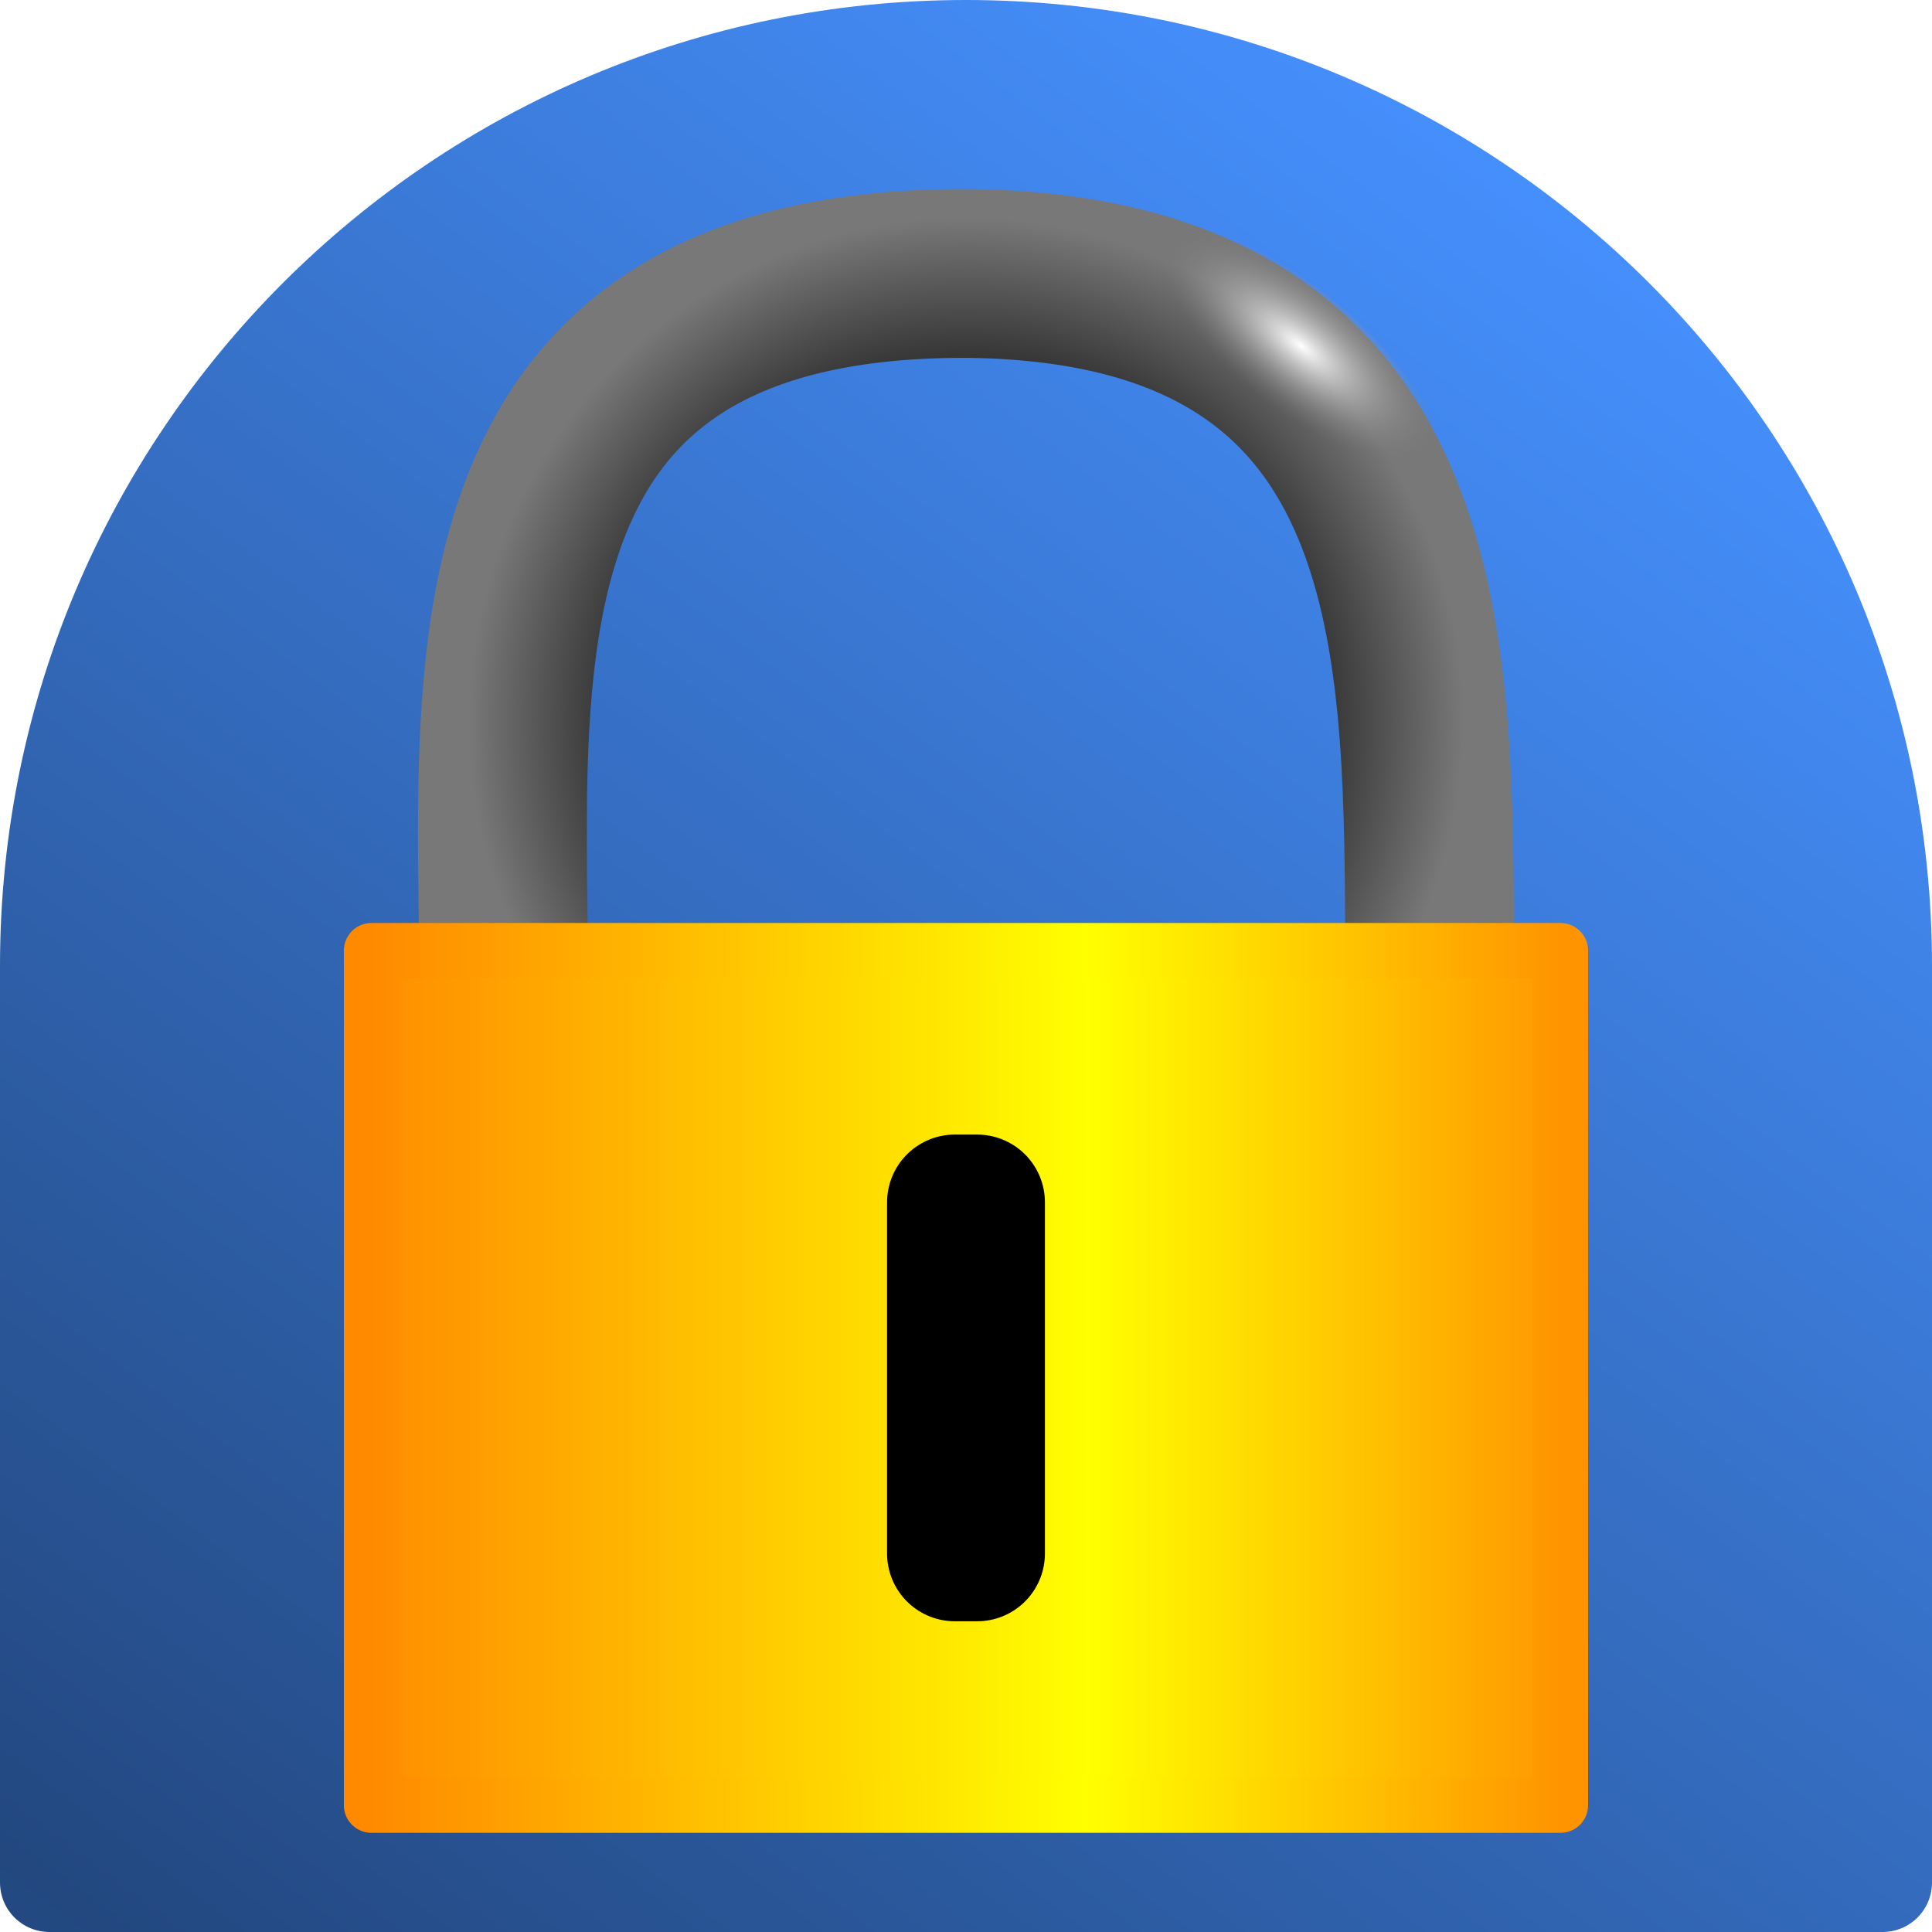
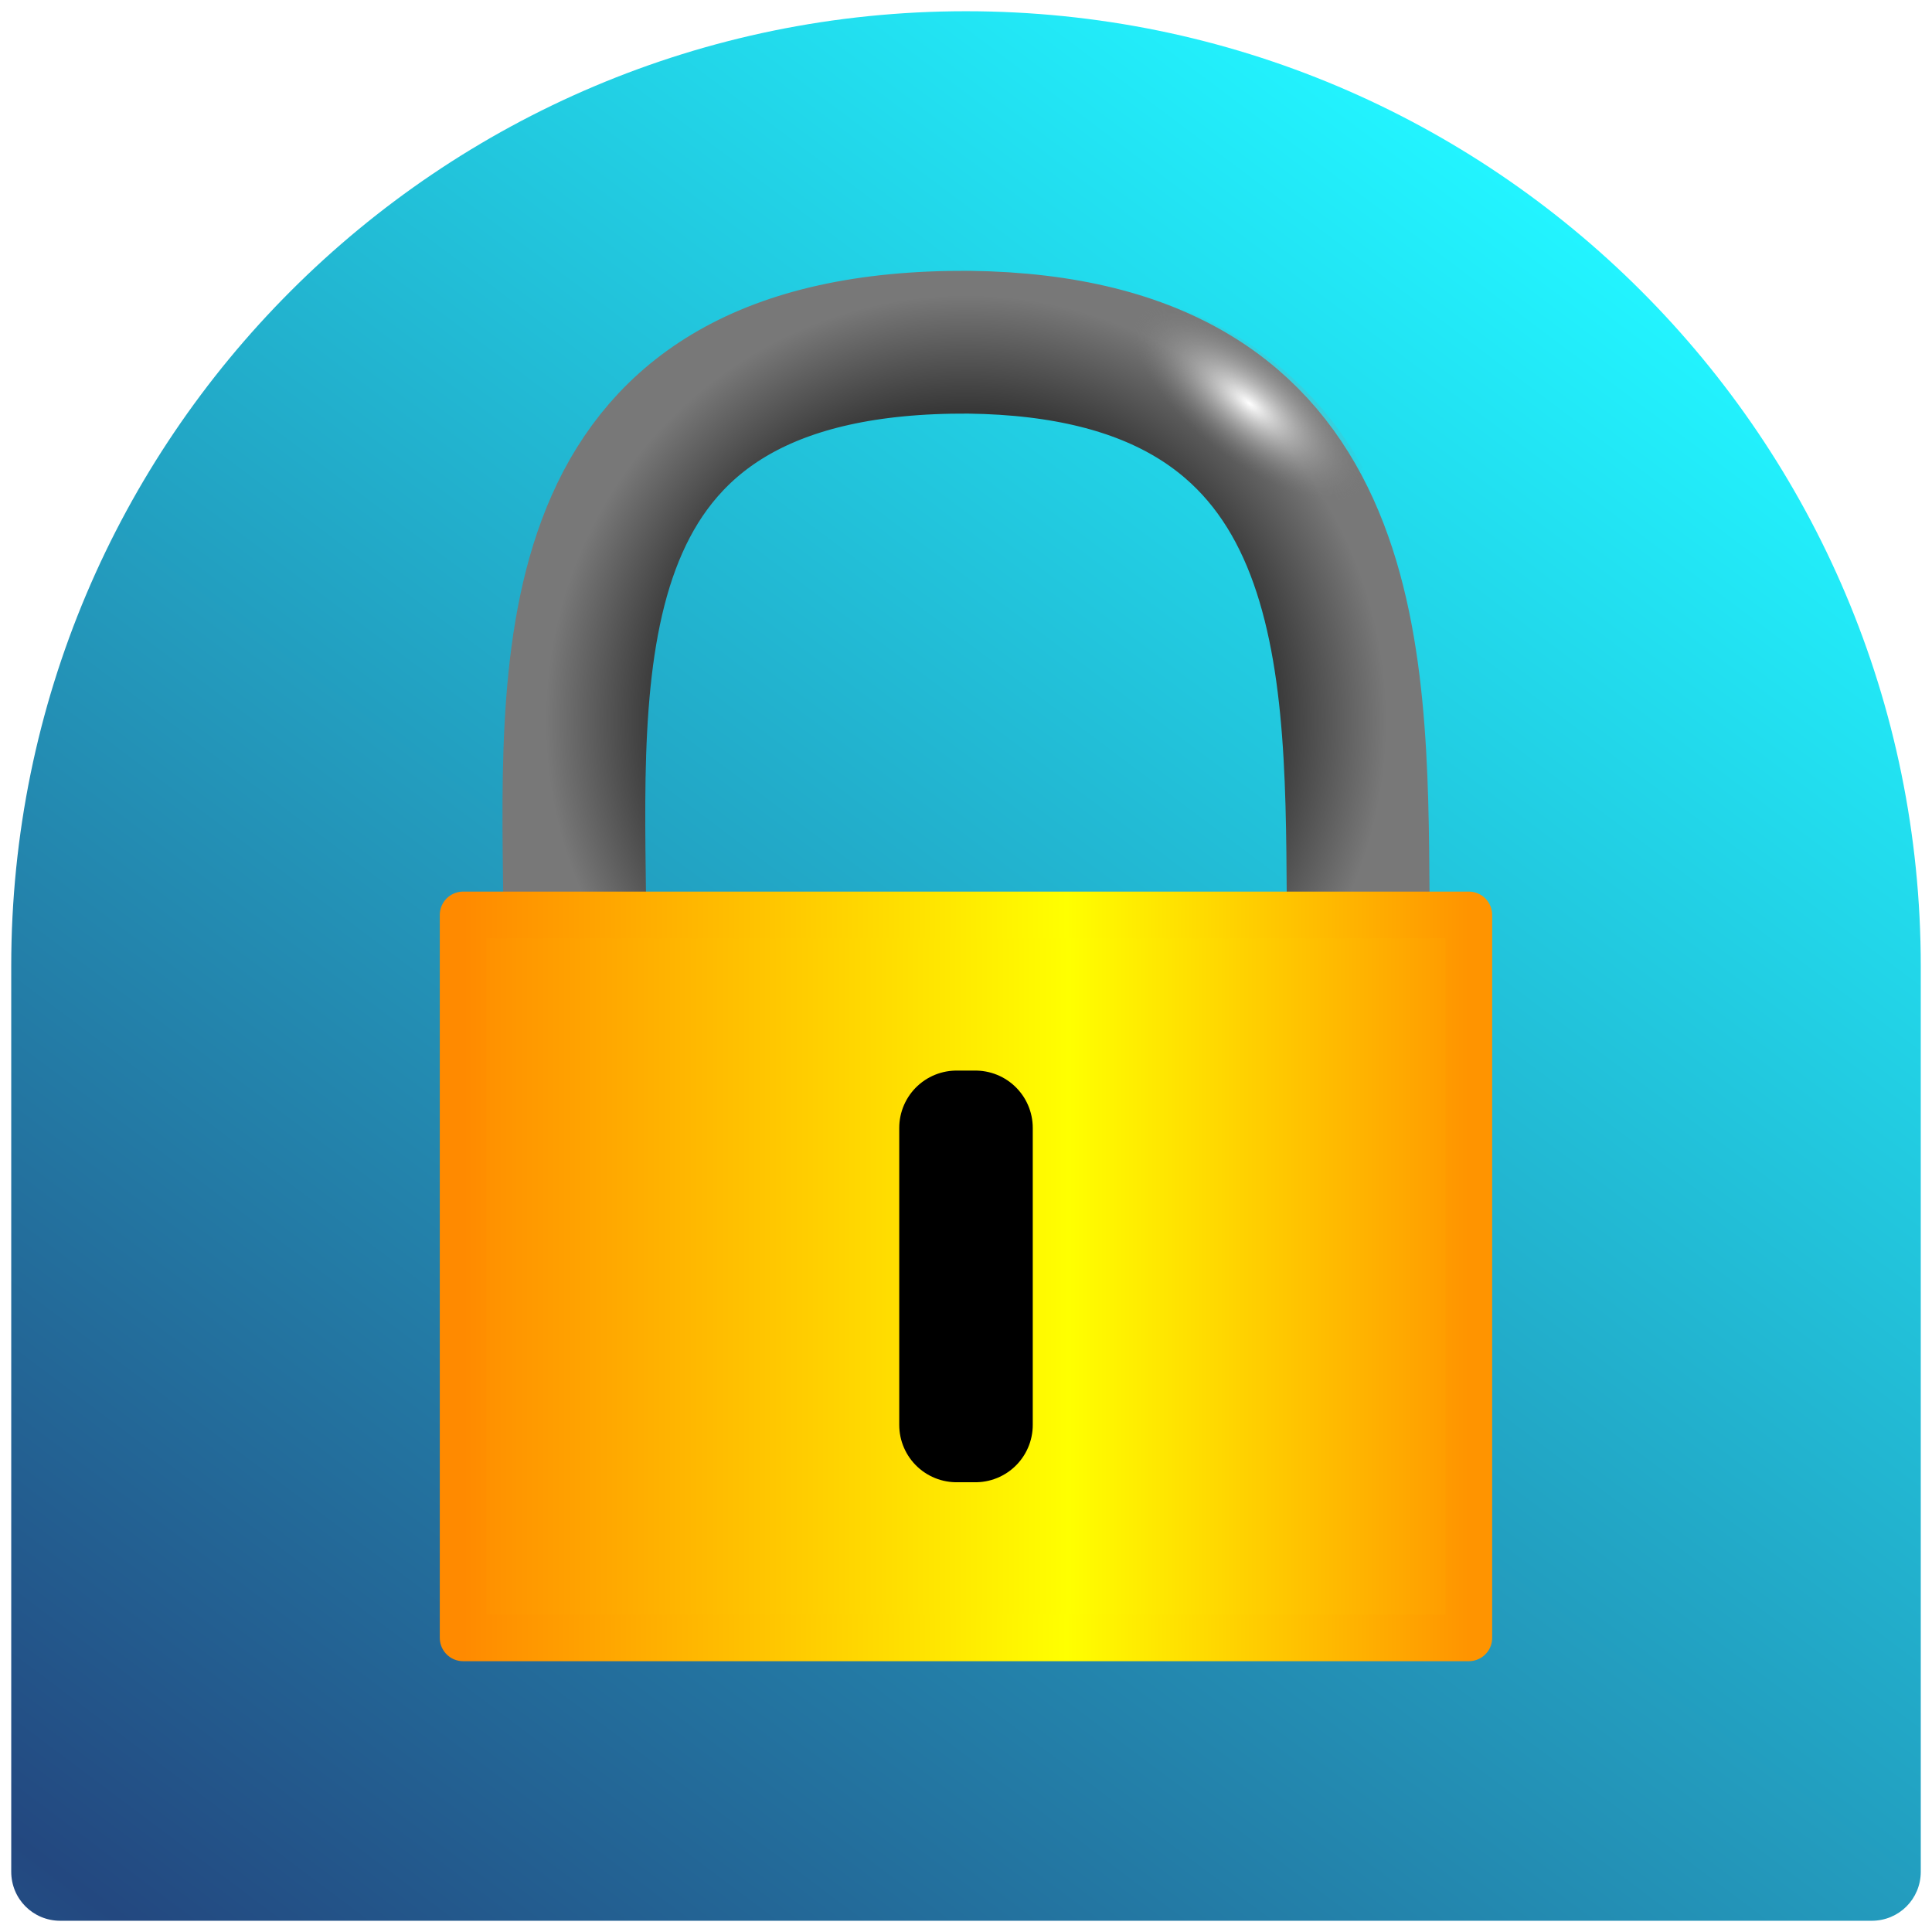
<svg xmlns="http://www.w3.org/2000/svg" xmlns:xlink="http://www.w3.org/1999/xlink" width="86" height="86" id="svg2" version="1.1">
  <defs id="defs4">
    <linearGradient id="linearGradient3789">
-       <stop style="stop-color:#458ffc;stop-opacity:1;" offset="0" id="stop3791" />
+       <stop style="stop-color:#22f4ff;stop-opacity:1;" offset="0" id="stop3791" />
      <stop style="stop-color:#234880;stop-opacity:1;" offset="1" id="stop3793" />
    </linearGradient>
    <linearGradient xlink:href="#linearGradient3789" id="linearGradient3845" x1="30" y1="11.667" x2="30" y2="58.333" gradientUnits="userSpaceOnUse" spreadMethod="reflect" gradientTransform="matrix(1.5,0,0,1.5,0,-7.5)" />
    <linearGradient id="linearGradient3789-6">
      <stop style="stop-color:#0a75c2;stop-opacity:1;" offset="0" id="stop3791-0" />
      <stop style="stop-color:#064572;stop-opacity:1;" offset="1" id="stop3793-4" />
    </linearGradient>
    <linearGradient y2="80" x2="45" y1="10" x1="45" spreadMethod="reflect" gradientUnits="userSpaceOnUse" id="linearGradient3878" xlink:href="#linearGradient3789-6" />
-     <linearGradient xlink:href="#linearGradient3789" id="linearGradient2994" gradientUnits="userSpaceOnUse" gradientTransform="matrix(1.433333,0,0,1.433333,0,-3.166667)" spreadMethod="reflect" x1="45.349" y1="9.186" x2="3.488" y2="65" />
+     <linearGradient xlink:href="#linearGradient3789" id="linearGradient2994" gradientUnits="userSpaceOnUse" gradientTransform="matrix(1.416667,0,0,1.416667,0.5,-2.583333)" spreadMethod="reflect" x1="45.349" y1="9.186" x2="3.488" y2="65" />
    <radialGradient xlink:href="#linearGradient4779-2" id="radialGradient4526" gradientUnits="userSpaceOnUse" gradientTransform="matrix(0.7483895,-0.00437736,0.00443291,0.7578892,114.8963,900.0263)" spreadMethod="pad" cx="6.918" cy="127.572" fx="6.918" fy="127.572" r="18.179" />
    <linearGradient id="linearGradient4779-2">
      <stop id="stop4781-9" style="stop-color:#828282;stop-opacity:1" offset="0" />
      <stop id="stop4791-3" style="stop-color:#000000;stop-opacity:1;" offset="0.5" />
      <stop id="stop4783-19" style="stop-color:#787878;stop-opacity:1" offset="1" />
    </linearGradient>
    <linearGradient xlink:href="#linearGradient3157-4" id="linearGradient4528" gradientUnits="userSpaceOnUse" gradientTransform="matrix(0.832247,0,0,0.7890646,93.62888,983.5873)" x1="12.409" y1="39.364" x2="52.5" y2="39.364" />
    <linearGradient id="linearGradient3157-4">
      <stop id="stop3165-7" style="stop-color:#ff8a00;stop-opacity:1;" offset="0" />
      <stop id="stop3167-8" style="stop-color:#ffff00;stop-opacity:1;" offset="0.6" />
      <stop id="stop3161-4" style="stop-color:#ff9400;stop-opacity:1;" offset="1" />
    </linearGradient>
    <linearGradient xlink:href="#linearGradient3157-4" id="linearGradient4530" gradientUnits="userSpaceOnUse" gradientTransform="matrix(0.758191,0,0,0.7521492,96.23911,985.8609)" x1="10.727" y1="38.273" x2="53.636" y2="38.273" />
    <linearGradient id="linearGradient5141">
      <stop id="stop5143" style="stop-color:#ff8a00;stop-opacity:1;" offset="0" />
      <stop id="stop5145" style="stop-color:#ffff00;stop-opacity:1;" offset="0.6" />
      <stop id="stop5147" style="stop-color:#ff9400;stop-opacity:1;" offset="1" />
    </linearGradient>
    <radialGradient xlink:href="#linearGradient3261-5" id="radialGradient4532" gradientUnits="userSpaceOnUse" gradientTransform="matrix(0.192958,0.1506971,-0.06005198,0.07689271,134.5878,988.8115)" cx="-21.418" cy="10.774" fx="-21.418" fy="10.774" r="18.554" />
    <linearGradient id="linearGradient3261-5">
      <stop style="stop-color:#ffffff;stop-opacity:1;" offset="0" id="stop3263-0" />
      <stop style="stop-color:#7d7d7d;stop-opacity:0;" offset="1" id="stop3265-3" />
    </linearGradient>
  </defs>
  <g id="layer2" style="display:inline" transform="translate(0,-4)">
-     <path style="fill:url(#linearGradient2994);fill-opacity:1;stroke:none" d="M 43,4 C 19.252,4 0,23.252 0,47 L 0,87.79 C 0,89.019 0.981,90 2.21,90 L 43,90 83.79,90 C 85.019,90 86,89.019 86,87.79 L 86,47 C 86,23.252 66.748,4 43,4 z" id="path3837" />
-     <g id="g4520" transform="matrix(1.626861,0,0,1.626861,-153.2629,-1585.355)">
+     <path style="fill:url(#linearGradient2994);fill-opacity:1;stroke:none" d="M 43,4.5 C 19.528,4.5 0.5,23.528 0.5,47 l 0,40.316 C 0.5,88.53 1.47,89.5 2.684,89.5 L 43,89.5 l 40.316,0 C 84.53,89.5 85.5,88.53 85.5,87.316 L 85.5,47 C 85.5,23.528 66.472,4.5 43,4.5 z" id="path3837" />
+     <g id="g4520" transform="matrix(1.37606,0,0,1.37606,-123.0066,-1335.399)">
      <path d="m 107.979,1002.425 c -0.1,-8.248 -0.484,-18.07 12.748,-17.997 12.563,0.159 12.543,9.934 12.598,17.997" id="path3211" style="fill:none;stroke:url(#radialGradient4526);stroke-width:4.619;stroke-linecap:butt;stroke-linejoin:miter;stroke-miterlimit:4;stroke-opacity:1;stroke-dasharray:none" />
      <rect width="32.533" height="23.385" x="104.372" y="1002.955" id="rect2387" style="fill:url(#linearGradient4528);fill-opacity:1;fill-rule:nonzero;stroke:url(#linearGradient4530);stroke-width:1.51;stroke-linejoin:round;stroke-miterlimit:4;stroke-dasharray:none" />
      <path d="m 108.159,1002.433 c -0.1,-8.248 -0.484,-18.07 12.748,-17.997 12.563,0.159 12.543,9.934 12.598,17.997" id="path3211-3-6" style="fill:none;stroke:url(#radialGradient4532);stroke-width:4.619;stroke-linecap:butt;stroke-linejoin:miter;stroke-miterlimit:4;stroke-opacity:1;stroke-dasharray:none" />
      <rect width="0.61" height="9.608" x="120.334" y="1009.844" id="rect4793" style="fill:#000000;fill-opacity:1;fill-rule:nonzero;stroke:#000000;stroke-width:3.709;stroke-linecap:round;stroke-linejoin:round;stroke-miterlimit:4;stroke-opacity:1;stroke-dasharray:none;stroke-dashoffset:0" />
    </g>
  </g>
</svg>
